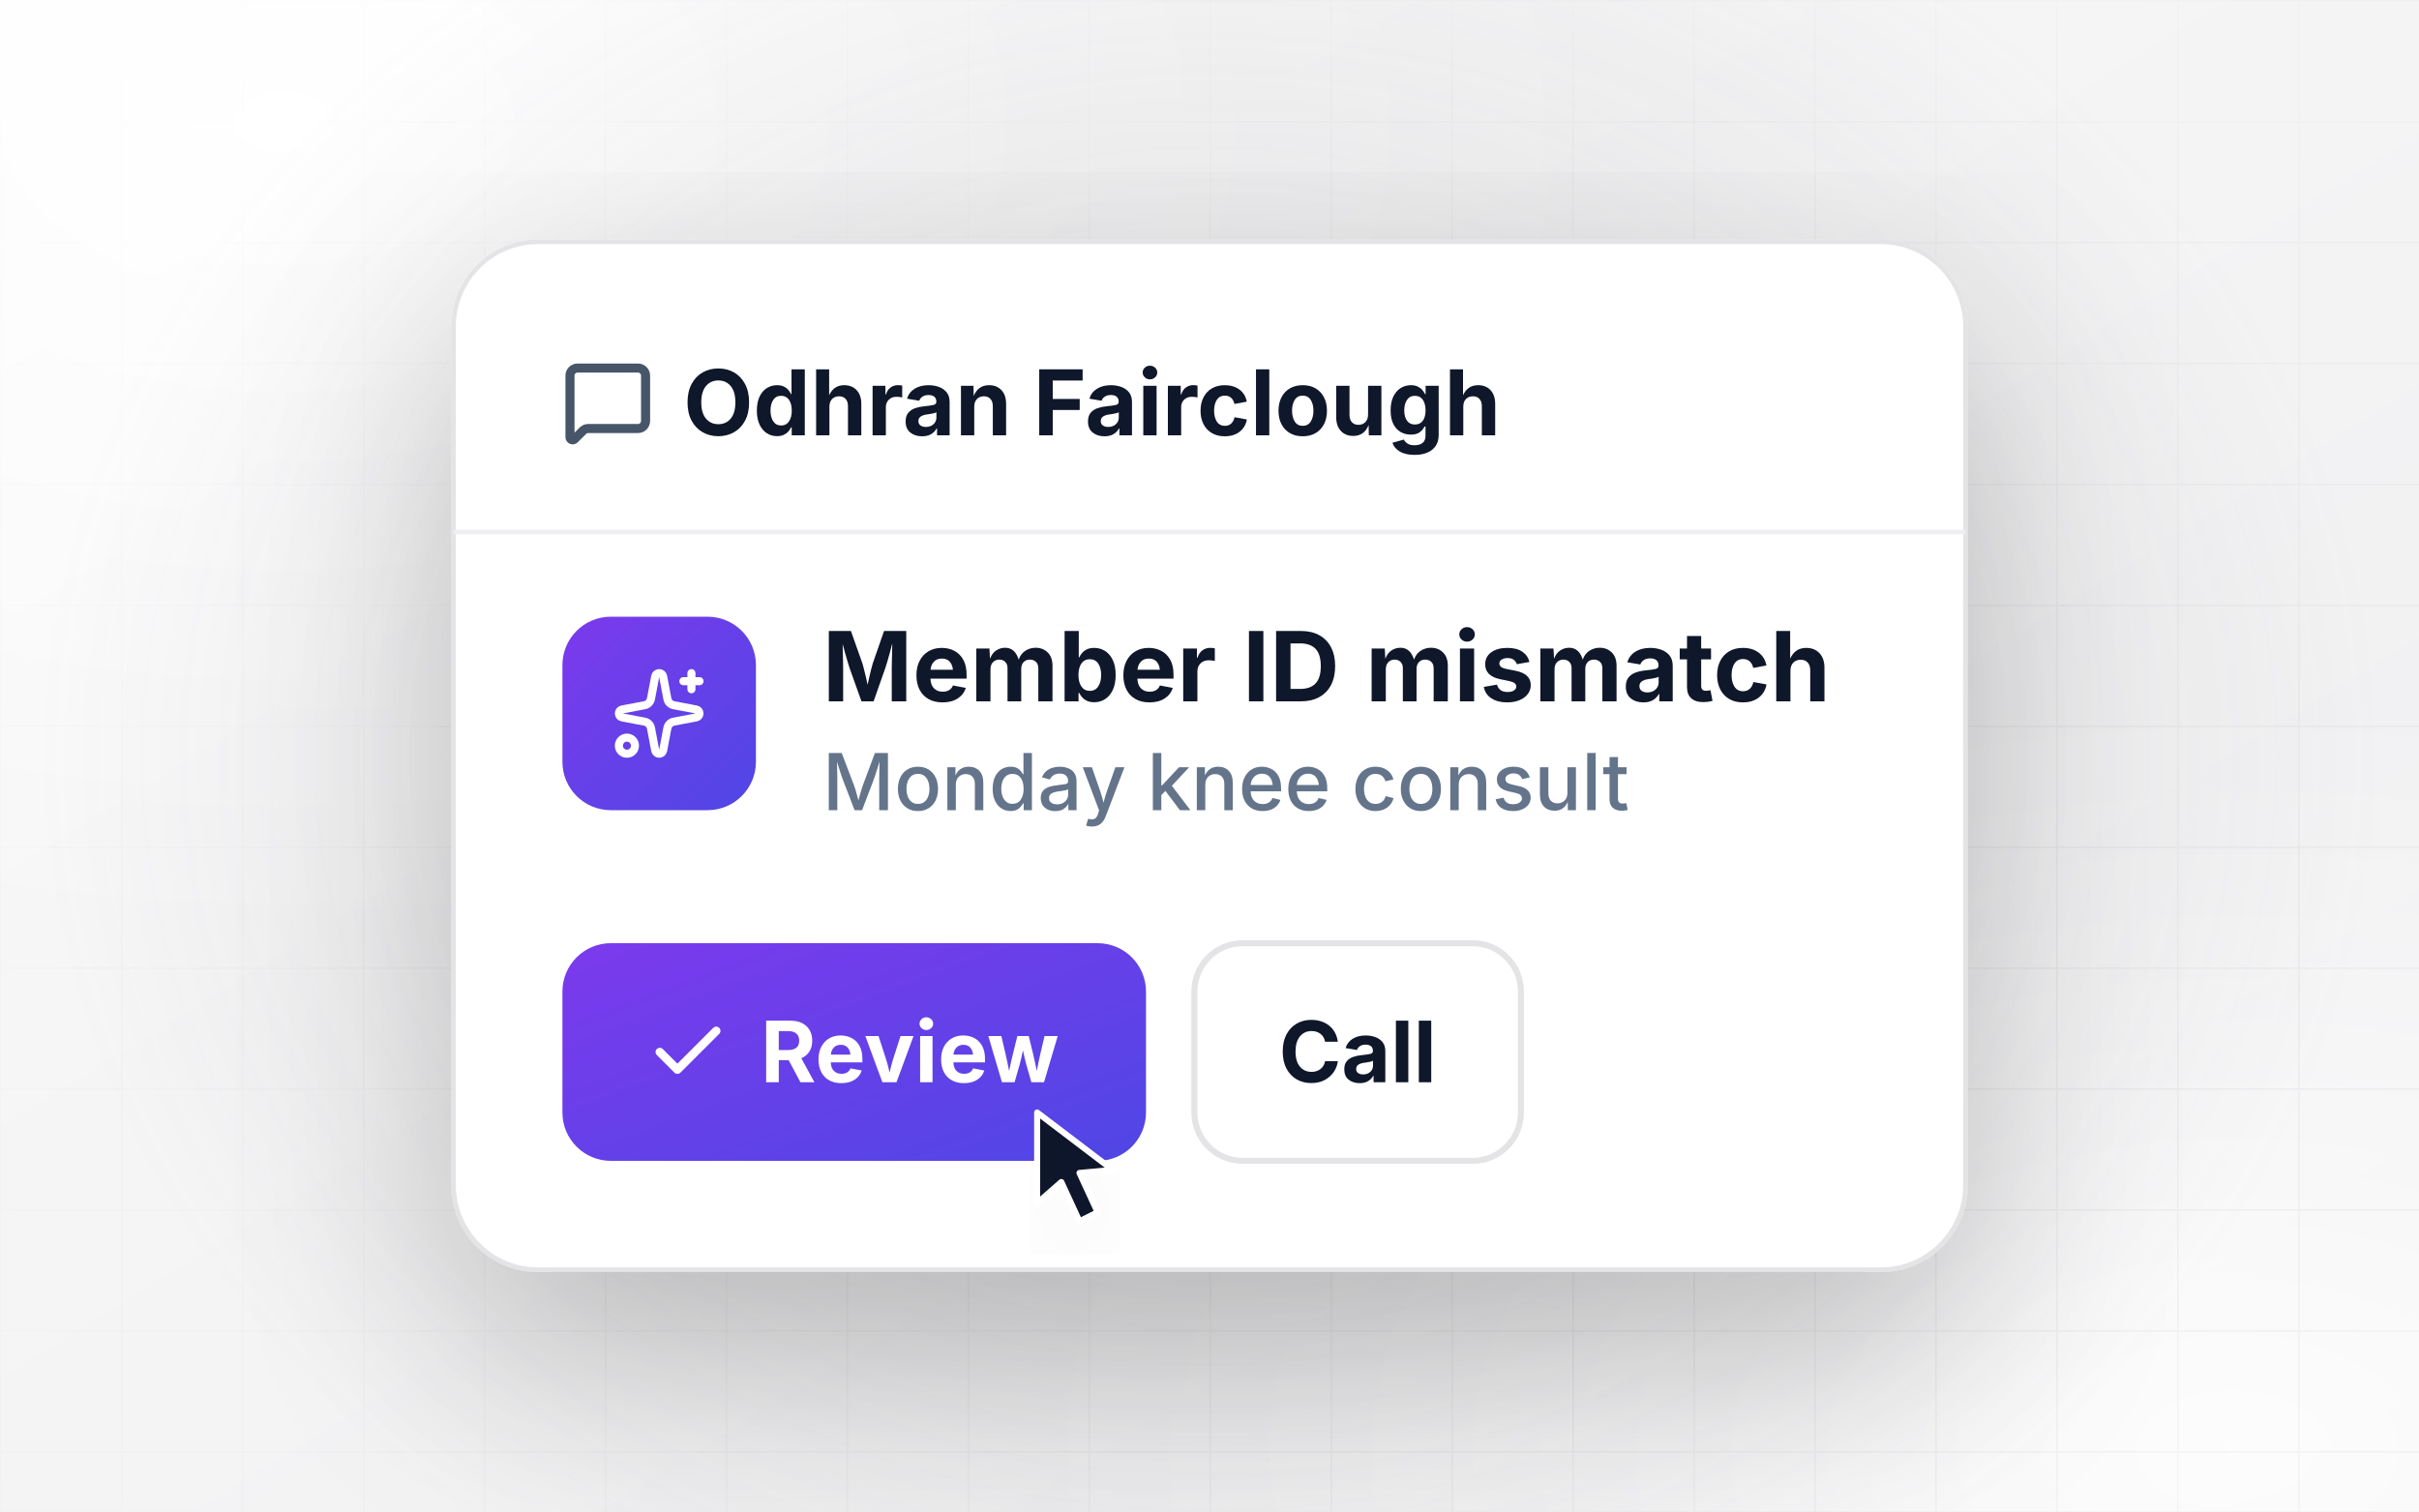
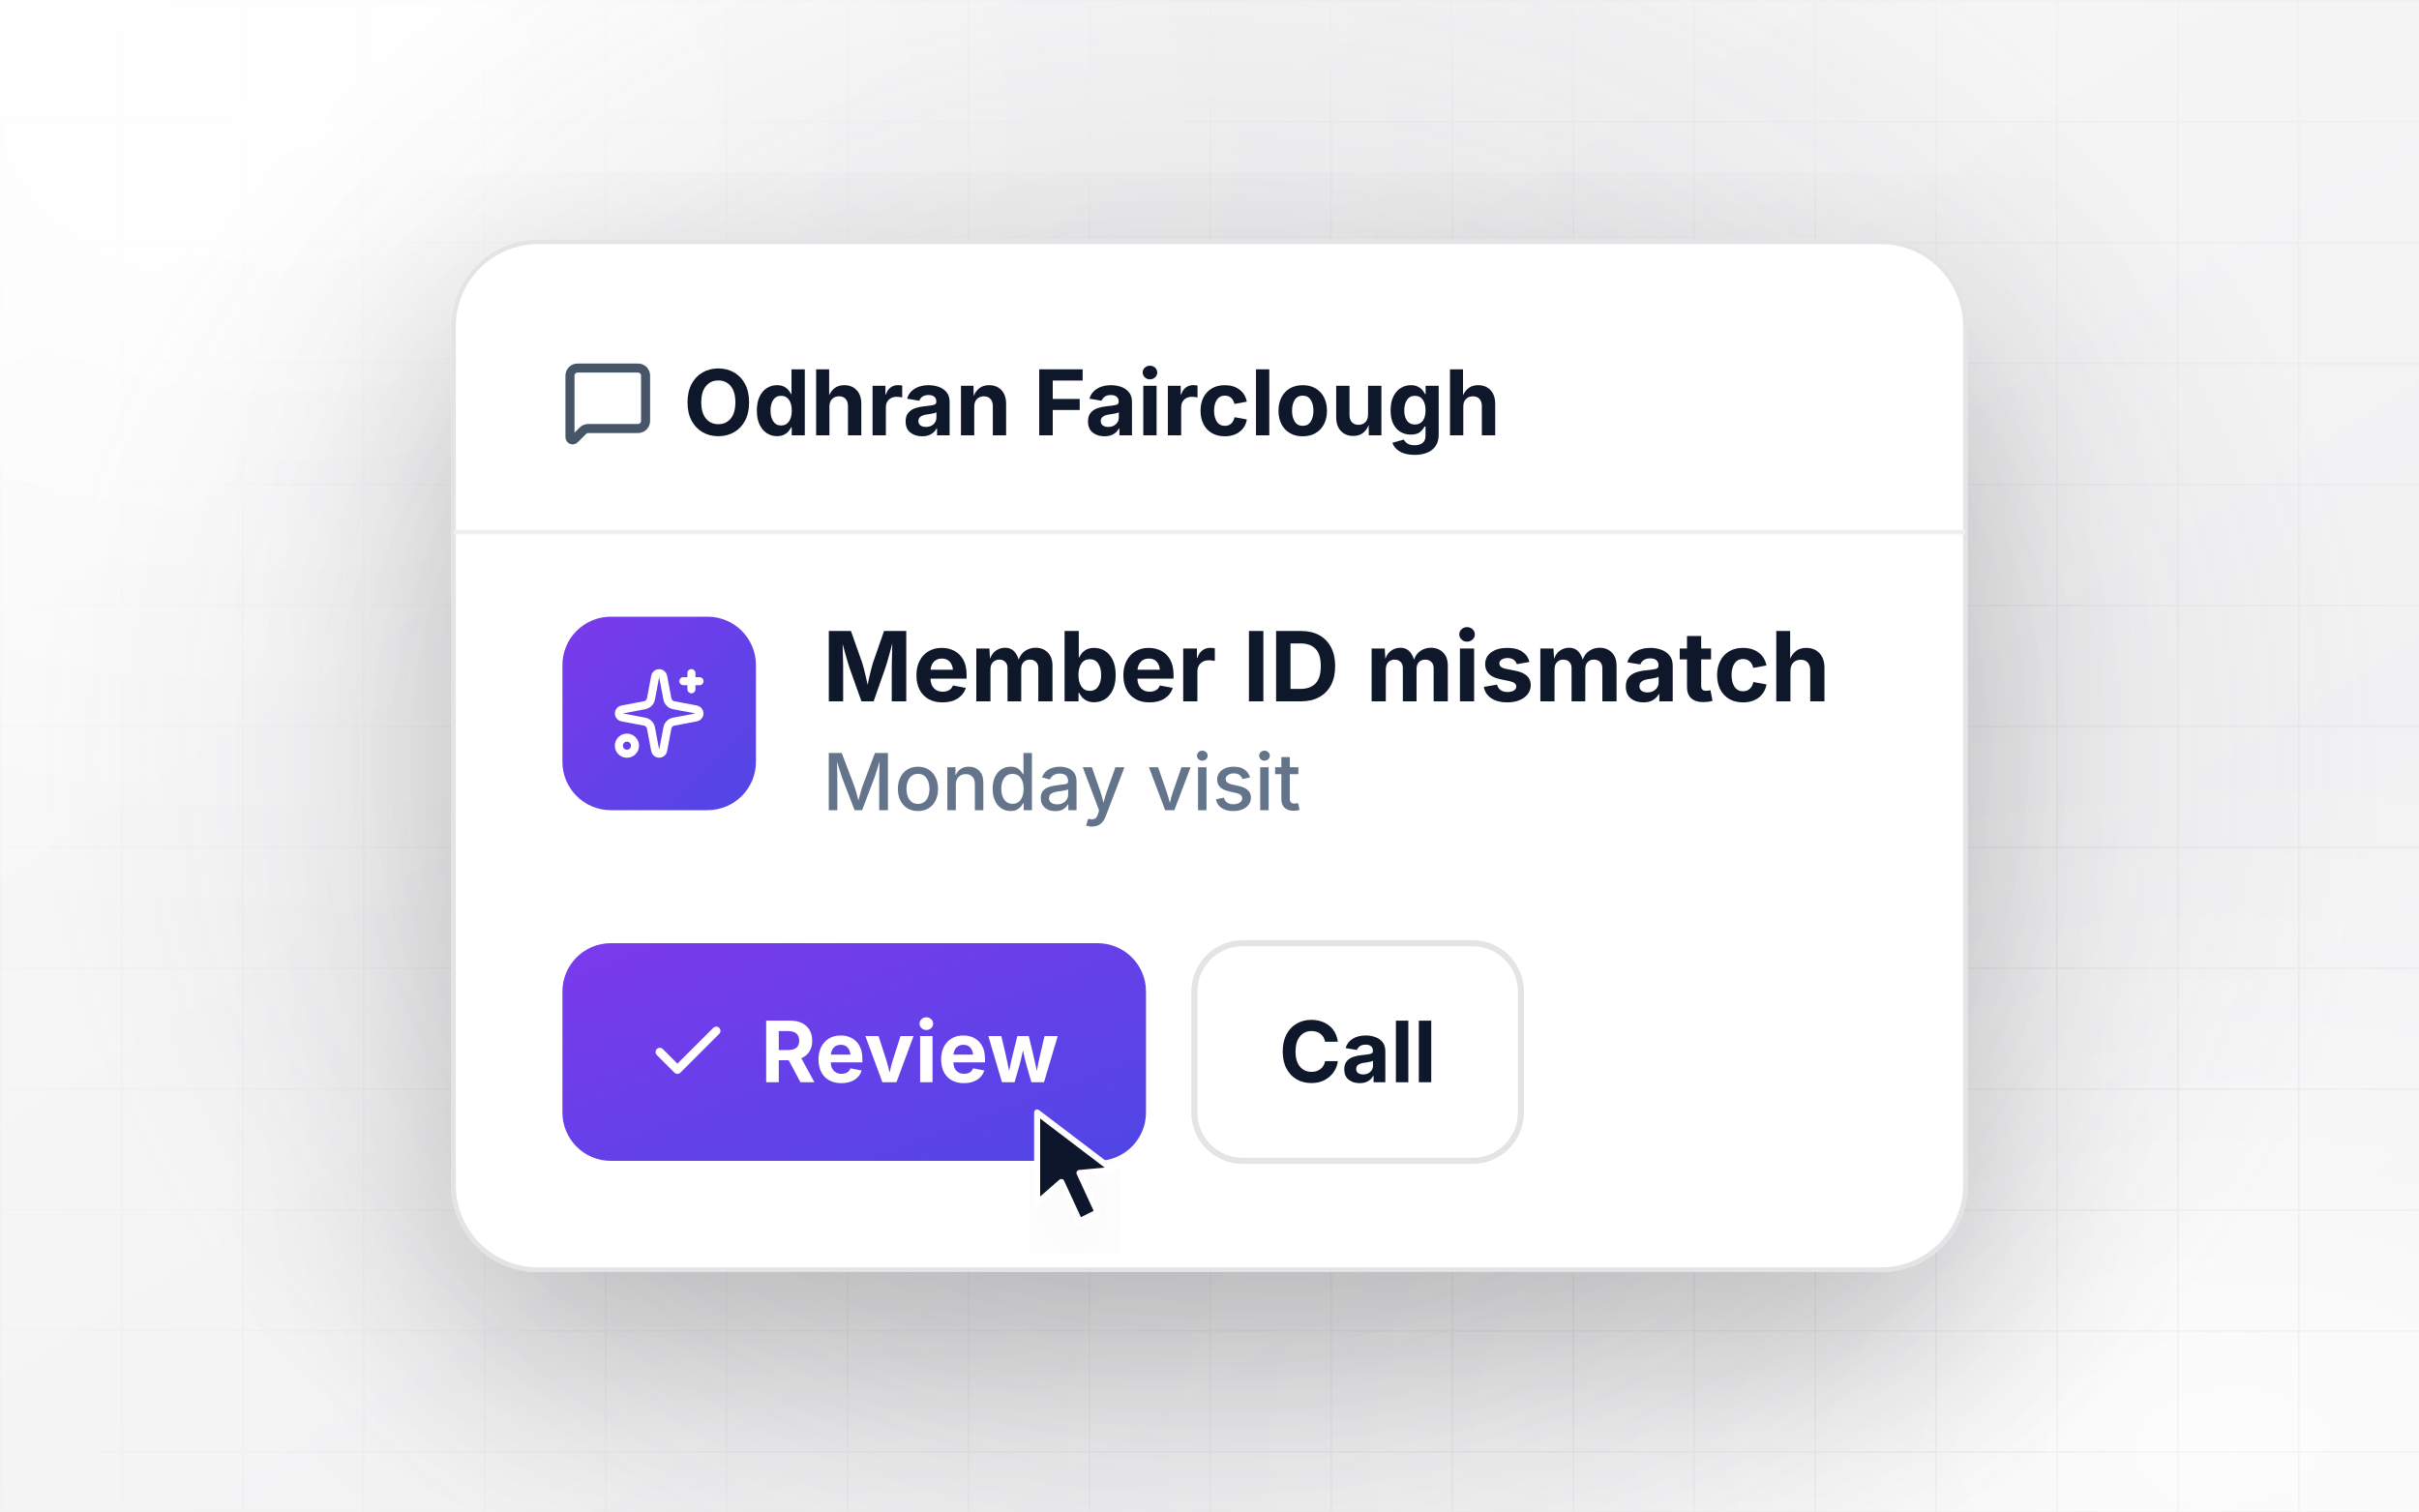
<svg xmlns="http://www.w3.org/2000/svg" xmlns:xlink="http://www.w3.org/1999/xlink" viewBox="0 0 800 500" width="800" height="500" role="img">
  <defs>
    <linearGradient id="bg" x1="0" y1="0" x2="1" y2="1">
      <stop offset="0" stop-color="#FAFAFA" />
      <stop offset="1" stop-color="#EEEEF0" />
    </linearGradient>
    <radialGradient id="glowA" cx="0.12" cy="0.08" r="0.55">
      <stop offset="0" stop-color="#FFFFFF" stop-opacity="0.95" />
      <stop offset="1" stop-color="#FFFFFF" stop-opacity="0" />
    </radialGradient>
    <radialGradient id="glowB" cx="0.92" cy="0.96" r="0.5">
      <stop offset="0" stop-color="#FFFFFF" stop-opacity="0.85" />
      <stop offset="1" stop-color="#FFFFFF" stop-opacity="0" />
    </radialGradient>
    <linearGradient id="gAcc" x1="0" y1="0" x2="1" y2="1">
      <stop offset="0" stop-color="#7C3AED" />
      <stop offset="1" stop-color="#4F46E5" />
    </linearGradient>
    <linearGradient id="gStroke" x1="0" y1="0" x2="1" y2="0">
      <stop offset="0" stop-color="#A78BFA" />
      <stop offset="1" stop-color="#818CF8" />
    </linearGradient>
    <pattern id="grid" width="40" height="40" patternUnits="userSpaceOnUse">
      <path d="M40 0H0V40" fill="none" stroke="#52525B" stroke-opacity="0.07" stroke-width="1" />
    </pattern>
    <radialGradient id="fade" cx="0.5" cy="0.45" r="0.65">
      <stop offset="0" stop-color="#fff" stop-opacity="1" />
      <stop offset="1" stop-color="#fff" stop-opacity="0" />
    </radialGradient>
    <mask id="gridMask">
      <rect width="1200" height="800" fill="url(#fade)" />
    </mask>
    <filter id="e1" x="-10%" y="-10%" width="120%" height="140%">
      <feDropShadow dx="0" dy="1" stdDeviation="1.2" flood-color="#0F172A" flood-opacity="0.07" />
      <feDropShadow dx="0" dy="12" stdDeviation="18" flood-color="#18181B" flood-opacity="0.08" />
    </filter>
    <filter id="e2" x="-15%" y="-15%" width="130%" height="160%">
      <feDropShadow dx="0" dy="2" stdDeviation="3" flood-color="#0F172A" flood-opacity="0.10" />
      <feDropShadow dx="0" dy="28" stdDeviation="34" flood-color="#18181B" flood-opacity="0.20" />
    </filter>
    <radialGradient id="spot" cx="0.5" cy="0.5" r="0.5">
      <stop offset="0" stop-color="#71717A" stop-opacity="0.24" />
      <stop offset="1" stop-color="#71717A" stop-opacity="0" />
    </radialGradient>
    <path id="g700_O" d="M789 -20Q592 -20 434.5 70.0Q277 160 185.5 331.0Q94 502 94 744Q94 987 185.5 1158.5Q277 1330 434.5 1420.0Q592 1510 789 1510Q987 1510 1144.0 1420.0Q1301 1330 1392.5 1158.5Q1484 987 1484 744Q1484 501 1392.5 330.5Q1301 160 1144.0 70.0Q987 -20 789 -20ZM789 251Q963 251 1068.5 377.5Q1174 504 1174 744Q1174 985 1068.5 1112.0Q963 1239 789 1239Q616 1239 510.0 1111.5Q404 984 404 744Q404 505 510.0 378.0Q616 251 789 251Z" />
    <path id="g700_d" d="M537 -19Q408 -19 305.0 47.5Q202 114 141.5 242.5Q81 371 81 557Q81 748 143.0 876.0Q205 1004 308.0 1068.0Q411 1132 535 1132Q630 1132 693.0 1100.0Q756 1068 794.5 1021.0Q833 974 853 930H863V1490H1163V0H868V179H853Q832 134 793.0 88.5Q754 43 691.0 12.0Q628 -19 537 -19ZM629 222Q743 222 806.0 314.0Q869 406 869 558Q869 710 806.5 801.0Q744 892 629 892Q511 892 450.0 798.5Q389 705 389 558Q389 410 450.5 316.0Q512 222 629 222Z" />
    <path id="g700_h" d="M428 647V0H128V1490H422V904Q471 1013 555.0 1072.5Q639 1132 763 1132Q937 1132 1042.5 1020.0Q1148 908 1148 711V0H847V659Q847 763 793.5 822.0Q740 881 645 881Q549 881 488.5 819.5Q428 758 428 647Z" />
    <path id="g700_r" d="M128 0V1118H418V923H430Q461 1026 533.5 1079.5Q606 1133 700 1133Q751 1133 797 1123V855Q777 861 738.5 865.5Q700 870 667 870Q563 870 495.5 805.0Q428 740 428 636V0Z" />
    <path id="g700_a" d="M440 -22Q280 -22 174.0 62.5Q68 147 68 313Q68 438 128.0 509.0Q188 580 284.0 613.0Q380 646 490 656Q634 670 697.5 685.5Q761 701 761 756V761Q761 832 715.5 871.0Q670 910 586 910Q499 910 446.0 872.5Q393 835 375 781L100 827Q143 972 271.5 1052.0Q400 1132 587 1132Q707 1132 815.5 1094.0Q924 1056 992.5 972.5Q1061 889 1061 753V0H777V155H767Q726 77 645.0 27.5Q564 -22 440 -22ZM525 189Q630 189 696.5 250.0Q763 311 763 400V521Q745 508 704.5 498.5Q664 489 619.0 481.5Q574 474 541 470Q458 458 407.0 423.0Q356 388 356 321Q356 256 403.5 222.5Q451 189 525 189Z" />
    <path id="g700_n" d="M428 647V0H128V1118H411L415 887Q462 1004 548.0 1068.0Q634 1132 763 1132Q937 1132 1042.0 1020.0Q1147 908 1147 711V0H847V659Q847 763 793.5 822.0Q740 881 645 881Q549 881 488.5 819.5Q428 758 428 647Z" />
    <path id="g700_F" d="M135 0V1490H1115V1237H440V821H1049V572H440V0Z" />
    <path id="g700_i" d="M128 0V1118H428V0ZM278 1264Q210 1264 162.0 1309.0Q114 1354 114 1418Q114 1482 162.0 1527.0Q210 1572 278 1572Q346 1572 394.5 1527.0Q443 1482 443 1418Q443 1354 394.5 1309.0Q346 1264 278 1264Z" />
    <path id="g700_c" d="M628 -22Q459 -22 336.5 50.5Q214 123 147.5 252.5Q81 382 81 554Q81 727 147.5 857.0Q214 987 336.5 1059.5Q459 1132 628 1132Q827 1132 960.0 1032.5Q1093 933 1125 760L846 708Q827 795 772.5 845.5Q718 896 631 896Q511 896 449.0 801.5Q387 707 387 555Q387 405 449.0 309.5Q511 214 631 214Q718 214 774.0 266.5Q830 319 848 409L1127 358Q1095 181 962.0 79.5Q829 -22 628 -22Z" />
    <path id="g700_l" d="M428 1490V0H128V1490Z" />
    <path id="g700_o" d="M628 -22Q460 -22 337.0 50.5Q214 123 147.5 252.5Q81 382 81 554Q81 727 147.5 857.0Q214 987 337.0 1059.5Q460 1132 628 1132Q796 1132 919.0 1059.5Q1042 987 1108.5 857.0Q1175 727 1175 554Q1175 382 1108.5 252.5Q1042 123 919.0 50.5Q796 -22 628 -22ZM628 214Q748 214 809.0 311.0Q870 408 870 555Q870 703 809.0 799.5Q748 896 628 896Q508 896 447.5 799.5Q387 703 387 555Q387 408 447.5 311.0Q508 214 628 214Z" />
    <path id="g700_u" d="M513 -14Q339 -14 233.5 98.0Q128 210 128 407V1118H428V459Q428 355 482.0 296.0Q536 237 630 237Q726 237 786.5 298.5Q847 360 847 471V1118H1148V0H864L860 232Q813 113 726.5 49.5Q640 -14 513 -14Z" />
    <path id="g700_g" d="M625 -442Q415 -442 287.0 -365.0Q159 -288 122 -168L380 -96Q401 -143 457.5 -183.5Q514 -224 623 -224Q737 -224 803.0 -171.5Q869 -119 869 -8V198H846Q815 130 743.5 73.0Q672 16 536 16Q410 16 307.0 75.0Q204 134 142.5 255.0Q81 376 81 561Q81 750 143.5 877.0Q206 1004 309.5 1068.0Q413 1132 537 1132Q631 1132 695.0 1100.0Q759 1068 798.5 1021.0Q838 974 858 930H871V1118H1166V9Q1166 -142 1096.5 -242.5Q1027 -343 904.5 -392.5Q782 -442 625 -442ZM630 244Q745 244 807.5 328.5Q870 413 870 563Q870 712 808.0 802.0Q746 892 630 892Q512 892 450.5 799.5Q389 707 389 563Q389 416 451.0 330.0Q513 244 630 244Z" />
    <path id="g700_M" d="M135 0V1490H603L845 806Q860 759 879.0 683.0Q898 607 918.5 519.5Q939 432 956 351Q973 431 993.0 518.5Q1013 606 1032.0 682.0Q1051 758 1066 806L1304 1490H1774V0H1467V703Q1467 759 1469.5 846.0Q1472 933 1474.5 1033.0Q1477 1133 1478 1227Q1453 1127 1425.5 1026.0Q1398 925 1373.0 840.5Q1348 756 1330 703L1083 0H826L575 703Q558 754 533.5 836.0Q509 918 481.0 1016.5Q453 1115 427 1215Q429 1125 431.5 1027.5Q434 930 436.0 844.5Q438 759 438 703V0Z" />
    <path id="g700_e" d="M633 -22Q462 -22 338.0 48.0Q214 118 147.5 247.0Q81 376 81 553Q81 726 147.5 856.0Q214 986 334.5 1059.0Q455 1132 618 1132Q764 1132 883.0 1070.0Q1002 1008 1072.5 882.0Q1143 756 1143 565V481H378Q383 344 454.0 274.0Q525 204 638 204Q717 204 773.5 237.5Q830 271 854 336L1126 285Q1085 146 956.5 62.0Q828 -22 633 -22ZM380 669H854Q843 778 784.0 842.0Q725 906 621 906Q513 906 451.0 839.5Q389 773 380 669Z" />
    <path id="g700_m" d="M128 0V1118H406L418 901Q463 1023 550.0 1079.0Q637 1135 737 1135Q949 1135 1025 884Q1072 1013 1170.5 1074.0Q1269 1135 1384 1135Q1538 1135 1639.5 1035.5Q1741 936 1741 754V0H1441V697Q1441 791 1389.5 837.5Q1338 884 1263 884Q1178 884 1128.5 830.0Q1079 776 1079 688V0H789V705Q789 787 740.5 835.5Q692 884 615 884Q536 884 482.0 830.5Q428 777 428 676V0Z" />
    <path id="g700_b" d="M754 -19Q663 -19 600.0 12.0Q537 43 497.5 88.5Q458 134 437 179H423V0H128V1490H428V930H437Q457 974 495.5 1021.0Q534 1068 597.5 1100.0Q661 1132 756 1132Q880 1132 983.0 1068.0Q1086 1004 1147.5 876.0Q1209 748 1209 557Q1209 371 1149.0 242.5Q1089 114 986.0 47.5Q883 -19 754 -19ZM662 222Q779 222 840.5 316.0Q902 410 902 558Q902 705 841.0 798.5Q780 892 662 892Q546 892 483.5 801.0Q421 710 421 558Q421 406 484.0 314.0Q547 222 662 222Z" />
    <path id="g700_I" d="M440 1490V0H135V1490Z" />
    <path id="g700_D" d="M659 0H135V1490H664Q888 1490 1049.5 1400.5Q1211 1311 1298.0 1144.5Q1385 978 1385 746Q1385 513 1298.0 346.0Q1211 179 1048.0 89.5Q885 0 659 0ZM440 263H644Q859 263 970.0 379.0Q1081 495 1081 746Q1081 996 970.5 1111.5Q860 1227 646 1227H440Z" />
    <path id="g700_s" d="M572 -22Q370 -22 238.5 64.0Q107 150 78 306L357 354Q400 198 581 198Q667 198 716.5 230.5Q766 263 766 313Q766 398 622 428L429 468Q107 534 107 785Q107 946 236.0 1039.0Q365 1132 577 1132Q776 1132 894.0 1051.0Q1012 970 1043 834L777 787Q759 844 711.0 880.5Q663 917 581 917Q507 917 457.0 885.5Q407 854 407 804Q407 762 439.5 732.5Q472 703 551 687L752 647Q1072 582 1072 345Q1072 235 1008.0 152.5Q944 70 831.0 24.0Q718 -22 572 -22Z" />
    <path id="g700_t" d="M683 1118V889H474V327Q474 223 576 223Q593 223 623.5 227.5Q654 232 671 236L714 11Q664 -4 614.5 -10.0Q565 -16 520 -16Q352 -16 263.0 65.5Q174 147 174 301V889H20V1118H174V1384H474V1118Z" />
    <path id="g500_M" d="M165 0V1490H501L826 635Q841 595 860.0 531.5Q879 468 899.0 395.0Q919 322 936 254Q954 320 974.0 393.0Q994 466 1013.0 530.0Q1032 594 1047 635L1367 1490H1705V0H1478V802Q1478 884 1480.5 1013.5Q1483 1143 1486 1268Q1460 1177 1432.0 1088.0Q1404 999 1379.0 923.5Q1354 848 1337 802L1032 0H837L528 802Q502 869 461.5 997.0Q421 1125 378 1263Q380 1185 382.0 1100.0Q384 1015 385.5 937.0Q387 859 387 802V0Z" />
    <path id="g500_o" d="M618 -23Q461 -23 343.5 49.0Q226 121 161.0 250.5Q96 380 96 553Q96 727 161.0 857.5Q226 988 343.5 1060.0Q461 1132 618 1132Q776 1132 893.5 1060.0Q1011 988 1076.0 857.5Q1141 727 1141 553Q1141 380 1076.0 250.5Q1011 121 893.5 49.0Q776 -23 618 -23ZM618 163Q720 163 786.5 216.5Q853 270 885.5 358.5Q918 447 918 553Q918 660 885.5 749.5Q853 839 786.5 892.5Q720 946 618 946Q517 946 451.0 892.5Q385 839 352.5 749.5Q320 660 320 553Q320 447 352.5 358.5Q385 270 451.0 216.5Q517 163 618 163Z" />
    <path id="g500_n" d="M368 662V0H148V1118H358L359 903Q411 1021 498.5 1076.5Q586 1132 704 1132Q875 1132 979.5 1024.5Q1084 917 1084 710V0H864V683Q864 804 801.0 872.0Q738 940 628 940Q516 940 442.0 867.5Q368 795 368 662Z" />
    <path id="g500_d" d="M564 -22Q428 -22 322.5 47.0Q217 116 156.5 246.0Q96 376 96 556Q96 738 157.0 867.0Q218 996 323.5 1064.0Q429 1132 564 1132Q668 1132 732.0 1097.5Q796 1063 831.5 1016.5Q867 970 886 936H898V1490H1118V0H904V175H886Q866 139 829.5 93.0Q793 47 729.0 12.5Q665 -22 564 -22ZM612 165Q752 165 827.0 274.0Q902 383 902 558Q902 732 828.0 838.5Q754 945 612 945Q515 945 450.5 894.0Q386 843 353.5 755.5Q321 668 321 558Q321 447 354.0 358.0Q387 269 452.0 217.0Q517 165 612 165Z" />
    <path id="g500_a" d="M461 -25Q354 -25 268.5 14.5Q183 54 133.0 130.0Q83 206 83 316Q83 411 120.0 472.5Q157 534 219.0 569.5Q281 605 357.5 623.0Q434 641 513 650Q661 667 728.0 679.5Q795 692 795 751V757Q795 850 740.5 901.5Q686 953 581 953Q471 953 408.0 905.0Q345 857 322 800L115 854Q153 954 224.0 1015.0Q295 1076 386.5 1104.0Q478 1132 578 1132Q645 1132 721.0 1116.0Q797 1100 864.0 1058.5Q931 1017 973.0 940.0Q1015 863 1015 742V0H802V153H791Q758 87 677.5 31.0Q597 -25 461 -25ZM510 152Q599 152 663.0 187.5Q727 223 761.5 280.0Q796 337 796 403V546Q780 530 727.5 518.5Q675 507 617.0 499.0Q559 491 525 487Q432 474 365.5 436.5Q299 399 299 313Q299 233 358.5 192.5Q418 152 510 152Z" />
    <path id="g500_y" d="M133 -402 187 -223 212 -229Q297 -252 356.5 -223.5Q416 -195 447 -87L471 -5L46 1118H284L505 483Q530 409 549.0 337.0Q568 265 586 193Q605 265 625.0 337.5Q645 410 671 483L896 1118H1132L646 -155Q595 -289 508.5 -357.5Q422 -426 287 -426Q235 -426 194.5 -418.5Q154 -411 133 -402Z" />
-     <path id="g500_k" d="M148 0V1490H368V646H388L829 1118H1093L643 636L1124 0H852L475 501L368 394V0Z" />
-     <path id="g500_e" d="M630 -23Q465 -23 345.0 48.0Q225 119 160.5 248.0Q96 377 96 551Q96 723 159.5 854.0Q223 985 339.0 1058.5Q455 1132 611 1132Q738 1132 852.5 1075.5Q967 1019 1038.5 895.5Q1110 772 1110 570V492H317Q323 330 409.0 244.5Q495 159 632 159Q724 159 790.5 199.0Q857 239 886 317L1093 268Q1053 137 931.0 57.0Q809 -23 630 -23ZM318 656H892Q880 788 809.5 869.0Q739 950 612 950Q480 950 403.5 863.5Q327 777 318 656Z" />
-     <path id="g500_c" d="M618 -23Q460 -23 343.0 49.0Q226 121 161.0 250.5Q96 380 96 553Q96 727 161.0 857.5Q226 988 343.0 1060.0Q460 1132 618 1132Q792 1132 918.5 1044.5Q1045 957 1086 802L877 752Q854 839 787.5 892.5Q721 946 619 946Q518 946 451.5 893.0Q385 840 352.5 750.5Q320 661 320 553Q320 446 352.5 357.5Q385 269 451.5 216.0Q518 163 619 163Q723 163 791.0 218.5Q859 274 881 365L1089 315Q1048 157 921.0 67.0Q794 -23 618 -23Z" />
+     <path id="g500_v" d="M468 0 46 1118H284L505 483Q531 409 551.0 335.5Q571 262 590 188Q608 261 628.0 335.0Q648 409 673 483L894 1118H1130L708 0Z" />
+     <path id="g500_i" d="M148 0V1118H368V0ZM259 1289Q202 1289 161.5 1327.0Q121 1365 121 1419Q121 1474 161.5 1512.0Q202 1550 259 1550Q316 1550 357.0 1512.0Q398 1474 398 1419Q398 1365 357.0 1327.0Q316 1289 259 1289Z" />
    <path id="g500_s" d="M549 -23Q367 -23 247.5 55.5Q128 134 98 283L305 326Q350 155 551 155Q658 155 720.5 199.5Q783 244 783 306Q783 412 626 447L438 490Q130 559 130 799Q130 899 185.5 974.0Q241 1049 338.5 1090.5Q436 1132 563 1132Q744 1132 847.0 1054.5Q950 977 986 853L789 810Q768 869 716.0 913.5Q664 958 565 958Q474 958 413.0 917.0Q352 876 352 813Q352 757 392.5 722.5Q433 688 525 667L705 627Q1010 558 1010 325Q1010 223 951.5 144.5Q893 66 789.0 21.5Q685 -23 549 -23Z" />
-     <path id="g500_u" d="M529 -14Q358 -14 253.0 93.5Q148 201 148 408V1118H368V435Q368 314 431.5 246.0Q495 178 604 178Q716 178 790.0 250.5Q864 323 864 456V1118H1085V0H874L873 217Q820 95 732.5 40.5Q645 -14 529 -14Z" />
-     <path id="g500_l" d="M368 1490V0H148V1490Z" />
    <path id="g500_t" d="M626 1118V939H403V302Q403 235 431.5 203.5Q460 172 525 172Q543 172 570.5 176.0Q598 180 618 184L657 8Q622 -4 581.5 -9.5Q541 -15 503 -15Q351 -15 267.0 63.5Q183 142 183 284V939H20V1118H183V1384H403V1118Z" />
    <path id="g700_R" d="M135 0V1490H716Q970 1490 1109.5 1357.5Q1249 1225 1249 1005Q1249 852 1181.0 743.5Q1113 635 985 581L1302 0H964L680 532H440V0ZM440 779H660Q934 779 934 1005Q934 1118 866.5 1178.0Q799 1238 659 1238H440Z" />
    <path id="g700_v" d="M443 0 31 1118H350L538 538Q561 463 580.5 387.0Q600 311 618 233Q635 311 653.5 386.5Q672 462 696 538L882 1118H1197L784 0Z" />
    <path id="g700_w" d="M361 0 31 1118H346L443 705Q463 612 487.0 505.0Q511 398 534 273Q557 395 582.5 502.5Q608 610 631 705L733 1118H1009L1109 705Q1130 610 1155.5 503.0Q1181 396 1205 272Q1226 396 1249.0 503.0Q1272 610 1294 705L1391 1118H1710L1378 0H1073L949 431Q928 503 908.5 593.0Q889 683 869 771Q850 683 830.0 592.5Q810 502 790 431L666 0Z" />
    <path id="g700_C" d="M786 -20Q587 -20 431.0 70.0Q275 160 184.5 331.0Q94 502 94 744Q94 987 185.0 1158.5Q276 1330 433.0 1420.0Q590 1510 786 1510Q955 1510 1092.0 1447.5Q1229 1385 1317.0 1266.5Q1405 1148 1427 981H1118Q1097 1102 1008.5 1170.5Q920 1239 792 1239Q618 1239 511.0 1110.0Q404 981 404 744Q404 502 511.5 376.5Q619 251 791 251Q918 251 1007.5 319.5Q1097 388 1119 510H1428Q1411 371 1330.0 250.5Q1249 130 1111.5 55.0Q974 -20 786 -20Z" />
  </defs>
  <style>
.pulse{transform-box:fill-box;transform-origin:center;animation:pulse 2.4s cubic-bezier(.2,.7,.3,1) infinite}
@keyframes pulse{0%{transform:scale(1);opacity:.30}75%{transform:scale(2.1);opacity:0}100%{transform:scale(2.1);opacity:0}}
.caret{animation:blink 1.1s steps(1) infinite}
@keyframes blink{0%,55%{opacity:1}56%,100%{opacity:0}}
.press{transform-box:fill-box;transform-origin:0 0;animation:press 3.2s ease-in-out infinite}
@keyframes press{0%,58%,100%{transform:translate(0,0) scale(1)}66%{transform:translate(1.5px,2px) scale(.9)}74%{transform:translate(0,0) scale(1)}}
.ripple{transform-box:fill-box;transform-origin:center;opacity:0;animation:ripple 3.2s ease-out infinite}
@keyframes ripple{0%,62%{opacity:0;transform:scale(.4)}68%{opacity:.5}100%{opacity:0;transform:scale(2.4)}}
.sweep{animation:sweep 4.8s cubic-bezier(.45,0,.2,1) infinite}
@keyframes sweep{0%{transform:translateY(-470px);opacity:0}8%{opacity:1}72%{transform:translateY(0);opacity:1}100%{transform:translateY(0);opacity:1}}
.ring{transform-box:fill-box;transform-origin:50% 12%;animation:ring 4s ease-in-out infinite}
@keyframes ring{0%,70%,100%{transform:rotate(0)}74%{transform:rotate(14deg)}78%{transform:rotate(-12deg)}82%{transform:rotate(8deg)}86%{transform:rotate(-4deg)}90%{transform:rotate(0)}}
.glow{animation:glow 2.6s ease-in-out infinite}
@keyframes glow{0%,100%{opacity:1}50%{opacity:.45}}
.float{animation:float 6s ease-in-out infinite}
@keyframes float{0%,100%{transform:translateY(0)}50%{transform:translateY(-6px)}}
@media (prefers-reduced-motion: reduce){*{animation:none!important}}
</style>
  <rect width="800" height="500" fill="url(#bg)" />
  <rect width="800" height="500" fill="url(#glowA)" />
  <rect width="800" height="500" fill="url(#glowB)" />
  <rect width="800" height="500" fill="url(#grid)" mask="url(#gridMask)" />
  <ellipse cx="400.0" cy="250.0" rx="390.0" ry="323.0" fill="url(#spot)" />
  <rect x="150" y="80" width="500" height="340" rx="28" fill="#fff" stroke="#E4E4E7" stroke-width="1.5" filter="url(#e2)" />
  <g transform="translate(186 118) scale(1.25)" fill="none" stroke="#475569" stroke-width="2.4" stroke-linecap="round" stroke-linejoin="round">
    <path d="M22 17a2 2 0 0 1-2 2H6.828a2 2 0 0 0-1.414.586l-2.202 2.202A.71.71 0 0 1 2 21.286V5a2 2 0 0 1 2-2h16a2 2 0 0 1 2 2z" />
  </g>
  <g>
    <use href="#g700_O" xlink:href="#g700_O" transform="translate(226.00 144.00) scale(0.01465 -0.01465)" fill="#0F172A" />
    <use href="#g700_d" xlink:href="#g700_d" transform="translate(249.12 144.00) scale(0.01465 -0.01465)" fill="#0F172A" />
    <use href="#g700_h" xlink:href="#g700_h" transform="translate(268.03 144.00) scale(0.01465 -0.01465)" fill="#0F172A" />
    <use href="#g700_r" xlink:href="#g700_r" transform="translate(286.70 144.00) scale(0.01465 -0.01465)" fill="#0F172A" />
    <use href="#g700_a" xlink:href="#g700_a" transform="translate(298.51 144.00) scale(0.01465 -0.01465)" fill="#0F172A" />
    <use href="#g700_n" xlink:href="#g700_n" transform="translate(315.93 144.00) scale(0.01465 -0.01465)" fill="#0F172A" />
    <use href="#g700_F" xlink:href="#g700_F" transform="translate(341.71 144.00) scale(0.01465 -0.01465)" fill="#0F172A" />
    <use href="#g700_a" xlink:href="#g700_a" transform="translate(358.82 144.00) scale(0.01465 -0.01465)" fill="#0F172A" />
    <use href="#g700_i" xlink:href="#g700_i" transform="translate(376.23 144.00) scale(0.01465 -0.01465)" fill="#0F172A" />
    <use href="#g700_r" xlink:href="#g700_r" transform="translate(384.36 144.00) scale(0.01465 -0.01465)" fill="#0F172A" />
    <use href="#g700_c" xlink:href="#g700_c" transform="translate(395.85 144.00) scale(0.01465 -0.01465)" fill="#0F172A" />
    <use href="#g700_l" xlink:href="#g700_l" transform="translate(413.50 144.00) scale(0.01465 -0.01465)" fill="#0F172A" />
    <use href="#g700_o" xlink:href="#g700_o" transform="translate(421.63 144.00) scale(0.01465 -0.01465)" fill="#0F172A" />
    <use href="#g700_u" xlink:href="#g700_u" transform="translate(440.03 144.00) scale(0.01465 -0.01465)" fill="#0F172A" />
    <use href="#g700_g" xlink:href="#g700_g" transform="translate(458.71 144.00) scale(0.01465 -0.01465)" fill="#0F172A" />
    <use href="#g700_h" xlink:href="#g700_h" transform="translate(477.66 144.00) scale(0.01465 -0.01465)" fill="#0F172A" />
  </g>
  <line x1="150" y1="176" x2="650" y2="176" stroke="#EFEFF1" stroke-width="1.5" />
  <rect x="186" y="204" width="64" height="64" rx="16" fill="url(#gAcc)" />
  <g transform="translate(202 220) scale(1.3333)" fill="none" stroke="#fff" stroke-width="2" stroke-linecap="round" stroke-linejoin="round">
    <path d="M11.017 2.814a1 1 0 0 1 1.966 0l1.051 5.558a2 2 0 0 0 1.594 1.594l5.558 1.051a1 1 0 0 1 0 1.966l-5.558 1.051a2 2 0 0 0-1.594 1.594l-1.051 5.558a1 1 0 0 1-1.966 0l-1.051-5.558a2 2 0 0 0-1.594-1.594l-5.558-1.051a1 1 0 0 1 0-1.966l5.558-1.051a2 2 0 0 0 1.594-1.594z" />
    <path d="M20 2v4" />
    <path d="M22 4h-4" />
    <circle cx="4" cy="20" r="2" />
  </g>
  <g>
    <use href="#g700_M" xlink:href="#g700_M" transform="translate(272.00 232.00) scale(0.01562 -0.01562)" fill="#0F172A" />
    <use href="#g700_e" xlink:href="#g700_e" transform="translate(301.81 232.00) scale(0.01562 -0.01562)" fill="#0F172A" />
    <use href="#g700_m" xlink:href="#g700_m" transform="translate(320.88 232.00) scale(0.01562 -0.01562)" fill="#0F172A" />
    <use href="#g700_b" xlink:href="#g700_b" transform="translate(350.08 232.00) scale(0.01562 -0.01562)" fill="#0F172A" />
    <use href="#g700_e" xlink:href="#g700_e" transform="translate(370.25 232.00) scale(0.01562 -0.01562)" fill="#0F172A" />
    <use href="#g700_r" xlink:href="#g700_r" transform="translate(389.31 232.00) scale(0.01562 -0.01562)" fill="#0F172A" />
    <use href="#g700_I" xlink:href="#g700_I" transform="translate(410.94 232.00) scale(0.01562 -0.01562)" fill="#0F172A" />
    <use href="#g700_D" xlink:href="#g700_D" transform="translate(419.92 232.00) scale(0.01562 -0.01562)" fill="#0F172A" />
    <use href="#g700_m" xlink:href="#g700_m" transform="translate(451.62 232.00) scale(0.01562 -0.01562)" fill="#0F172A" />
    <use href="#g700_i" xlink:href="#g700_i" transform="translate(480.83 232.00) scale(0.01562 -0.01562)" fill="#0F172A" />
    <use href="#g700_s" xlink:href="#g700_s" transform="translate(489.50 232.00) scale(0.01562 -0.01562)" fill="#0F172A" />
    <use href="#g700_m" xlink:href="#g700_m" transform="translate(507.42 232.00) scale(0.01562 -0.01562)" fill="#0F172A" />
    <use href="#g700_a" xlink:href="#g700_a" transform="translate(536.62 232.00) scale(0.01562 -0.01562)" fill="#0F172A" />
    <use href="#g700_t" xlink:href="#g700_t" transform="translate(555.20 232.00) scale(0.01562 -0.01562)" fill="#0F172A" />
    <use href="#g700_c" xlink:href="#g700_c" transform="translate(566.61 232.00) scale(0.01562 -0.01562)" fill="#0F172A" />
    <use href="#g700_h" xlink:href="#g700_h" transform="translate(585.44 232.00) scale(0.01562 -0.01562)" fill="#0F172A" />
  </g>
  <g>
    <use href="#g500_M" xlink:href="#g500_M" transform="translate(272.00 268.00) scale(0.0127 -0.0127)" fill="#64748B" />
    <use href="#g500_o" xlink:href="#g500_o" transform="translate(295.73 268.00) scale(0.0127 -0.0127)" fill="#64748B" />
    <use href="#g500_n" xlink:href="#g500_n" transform="translate(311.43 268.00) scale(0.0127 -0.0127)" fill="#64748B" />
    <use href="#g500_d" xlink:href="#g500_d" transform="translate(327.07 268.00) scale(0.0127 -0.0127)" fill="#64748B" />
    <use href="#g500_a" xlink:href="#g500_a" transform="translate(343.14 268.00) scale(0.0127 -0.0127)" fill="#64748B" />
    <use href="#g500_y" xlink:href="#g500_y" transform="translate(357.50 268.00) scale(0.0127 -0.0127)" fill="#64748B" />
-     <use href="#g500_k" xlink:href="#g500_k" transform="translate(379.39 268.00) scale(0.0127 -0.0127)" fill="#64748B" />
-     <use href="#g500_n" xlink:href="#g500_n" transform="translate(393.93 268.00) scale(0.0127 -0.0127)" fill="#64748B" />
-     <use href="#g500_e" xlink:href="#g500_e" transform="translate(409.57 268.00) scale(0.0127 -0.0127)" fill="#64748B" />
-     <use href="#g500_e" xlink:href="#g500_e" transform="translate(424.84 268.00) scale(0.0127 -0.0127)" fill="#64748B" />
-     <use href="#g500_c" xlink:href="#g500_c" transform="translate(447.04 268.00) scale(0.0127 -0.0127)" fill="#64748B" />
-     <use href="#g500_o" xlink:href="#g500_o" transform="translate(462.05 268.00) scale(0.0127 -0.0127)" fill="#64748B" />
-     <use href="#g500_n" xlink:href="#g500_n" transform="translate(477.75 268.00) scale(0.0127 -0.0127)" fill="#64748B" />
-     <use href="#g500_s" xlink:href="#g500_s" transform="translate(493.39 268.00) scale(0.0127 -0.0127)" fill="#64748B" />
-     <use href="#g500_u" xlink:href="#g500_u" transform="translate(507.40 268.00) scale(0.0127 -0.0127)" fill="#64748B" />
-     <use href="#g500_l" xlink:href="#g500_l" transform="translate(523.04 268.00) scale(0.0127 -0.0127)" fill="#64748B" />
-     <use href="#g500_t" xlink:href="#g500_t" transform="translate(529.97 268.00) scale(0.0127 -0.0127)" fill="#64748B" />
+     <use href="#g500_v" xlink:href="#g500_v" transform="translate(379.39 268.00) scale(0.0127 -0.0127)" fill="#64748B" />
+     <use href="#g500_i" xlink:href="#g500_i" transform="translate(394.33 268.00) scale(0.0127 -0.0127)" fill="#64748B" />
+     <use href="#g500_s" xlink:href="#g500_s" transform="translate(400.88 268.00) scale(0.0127 -0.0127)" fill="#64748B" />
+     <use href="#g500_i" xlink:href="#g500_i" transform="translate(414.89 268.00) scale(0.0127 -0.0127)" fill="#64748B" />
+     <use href="#g500_t" xlink:href="#g500_t" transform="translate(421.44 268.00) scale(0.0127 -0.0127)" fill="#64748B" />
  </g>
  <rect x="186" y="312" width="193" height="72" rx="16" fill="url(#gAcc)" />
  <g transform="translate(213.5361 334.0) scale(1.1667)" fill="none" stroke="#fff" stroke-width="2.4" stroke-linecap="round" stroke-linejoin="round">
    <path d="M20 6 9 17l-5-5" />
  </g>
  <g>
    <use href="#g700_R" xlink:href="#g700_R" transform="translate(251.54 358.00) scale(0.01367 -0.01367)" fill="#fff" />
    <use href="#g700_e" xlink:href="#g700_e" transform="translate(269.58 358.00) scale(0.01367 -0.01367)" fill="#fff" />
    <use href="#g700_v" xlink:href="#g700_v" transform="translate(285.76 358.00) scale(0.01367 -0.01367)" fill="#fff" />
    <use href="#g700_i" xlink:href="#g700_i" transform="translate(302.55 358.00) scale(0.01367 -0.01367)" fill="#fff" />
    <use href="#g700_e" xlink:href="#g700_e" transform="translate(310.13 358.00) scale(0.01367 -0.01367)" fill="#fff" />
    <use href="#g700_w" xlink:href="#g700_w" transform="translate(326.43 358.00) scale(0.01367 -0.01367)" fill="#fff" />
  </g>
  <rect x="395" y="312" width="108" height="72" rx="16" fill="#fff" stroke="#E4E4E7" stroke-width="2" />
  <g>
    <use href="#g700_C" xlink:href="#g700_C" transform="translate(422.93 358.00) scale(0.01367 -0.01367)" fill="#0F172A" />
    <use href="#g700_a" xlink:href="#g700_a" transform="translate(443.64 358.00) scale(0.01367 -0.01367)" fill="#0F172A" />
    <use href="#g700_l" xlink:href="#g700_l" transform="translate(459.90 358.00) scale(0.01367 -0.01367)" fill="#0F172A" />
    <use href="#g700_l" xlink:href="#g700_l" transform="translate(467.48 358.00) scale(0.01367 -0.01367)" fill="#0F172A" />
  </g>
  <circle class="ripple" cx="343" cy="368" r="14" fill="#7C3AED" />
  <g class="press">
    <g filter="url(#e1)">
      <path d="M343 368 l0 30 l8 -7 l6 13 l6 -3 l-6 -13 l11 -1 z" fill="#0F172A" stroke="#fff" stroke-width="2" stroke-linejoin="round" />
    </g>
  </g>
</svg>
